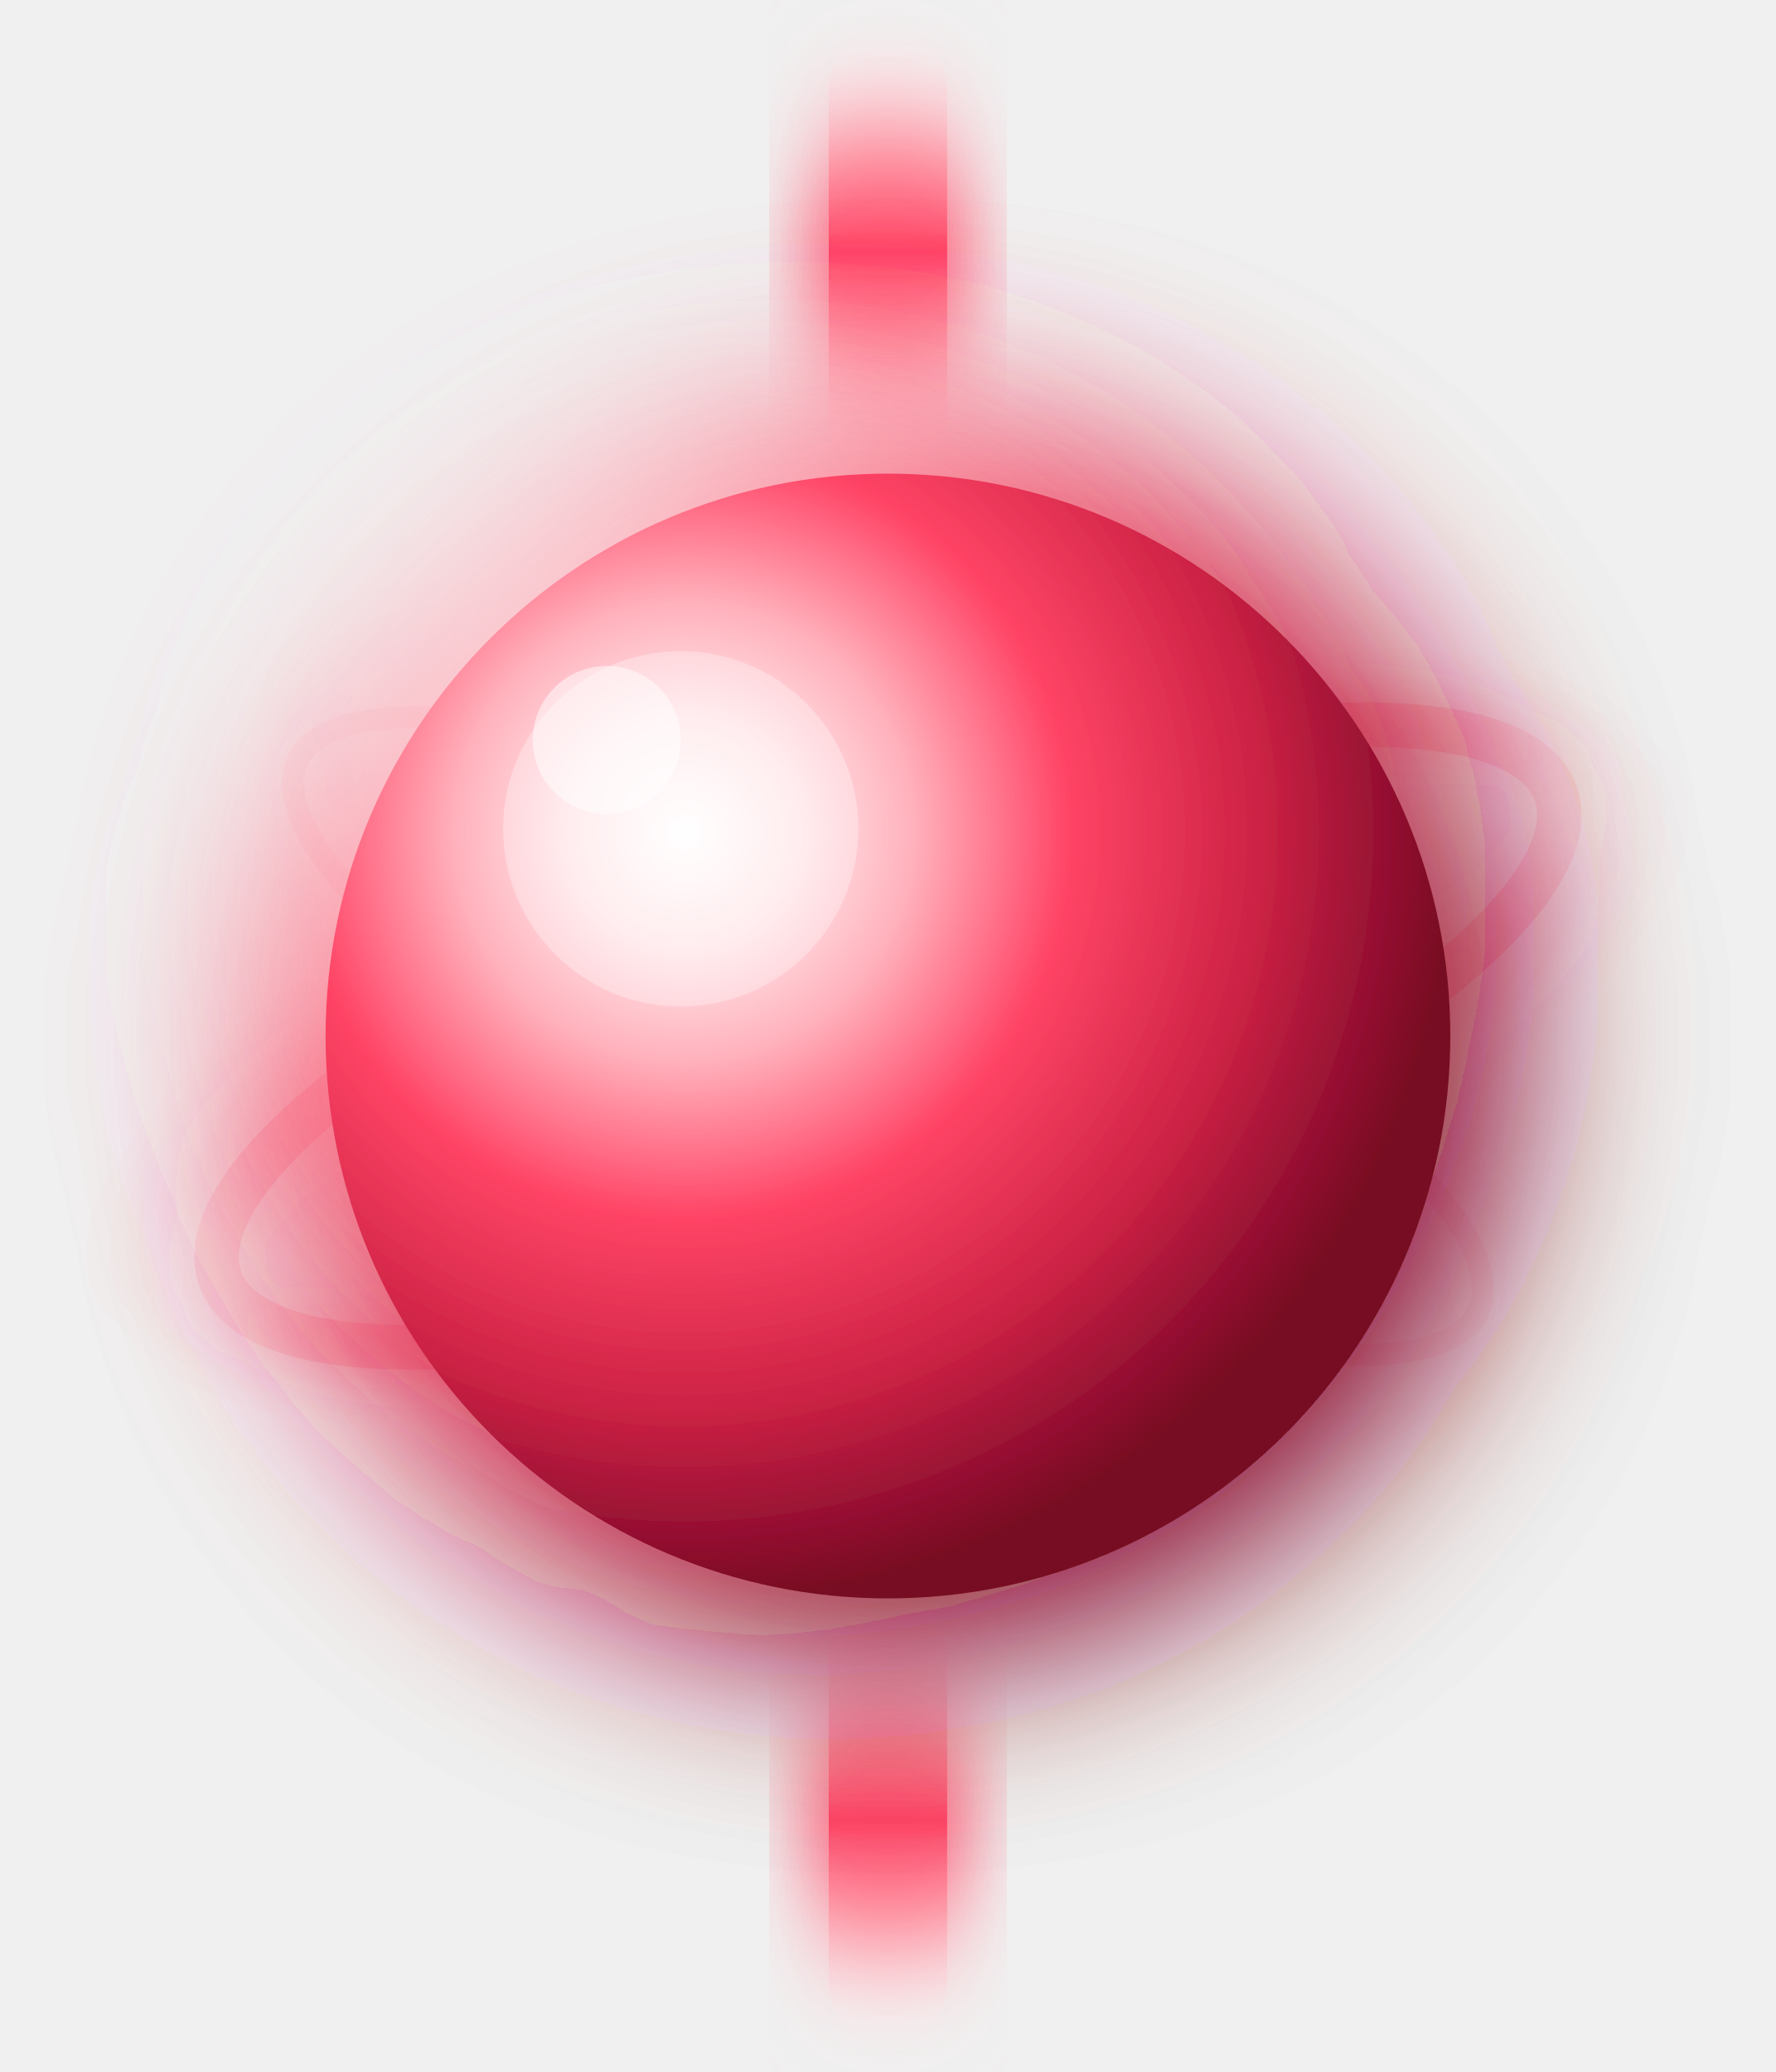
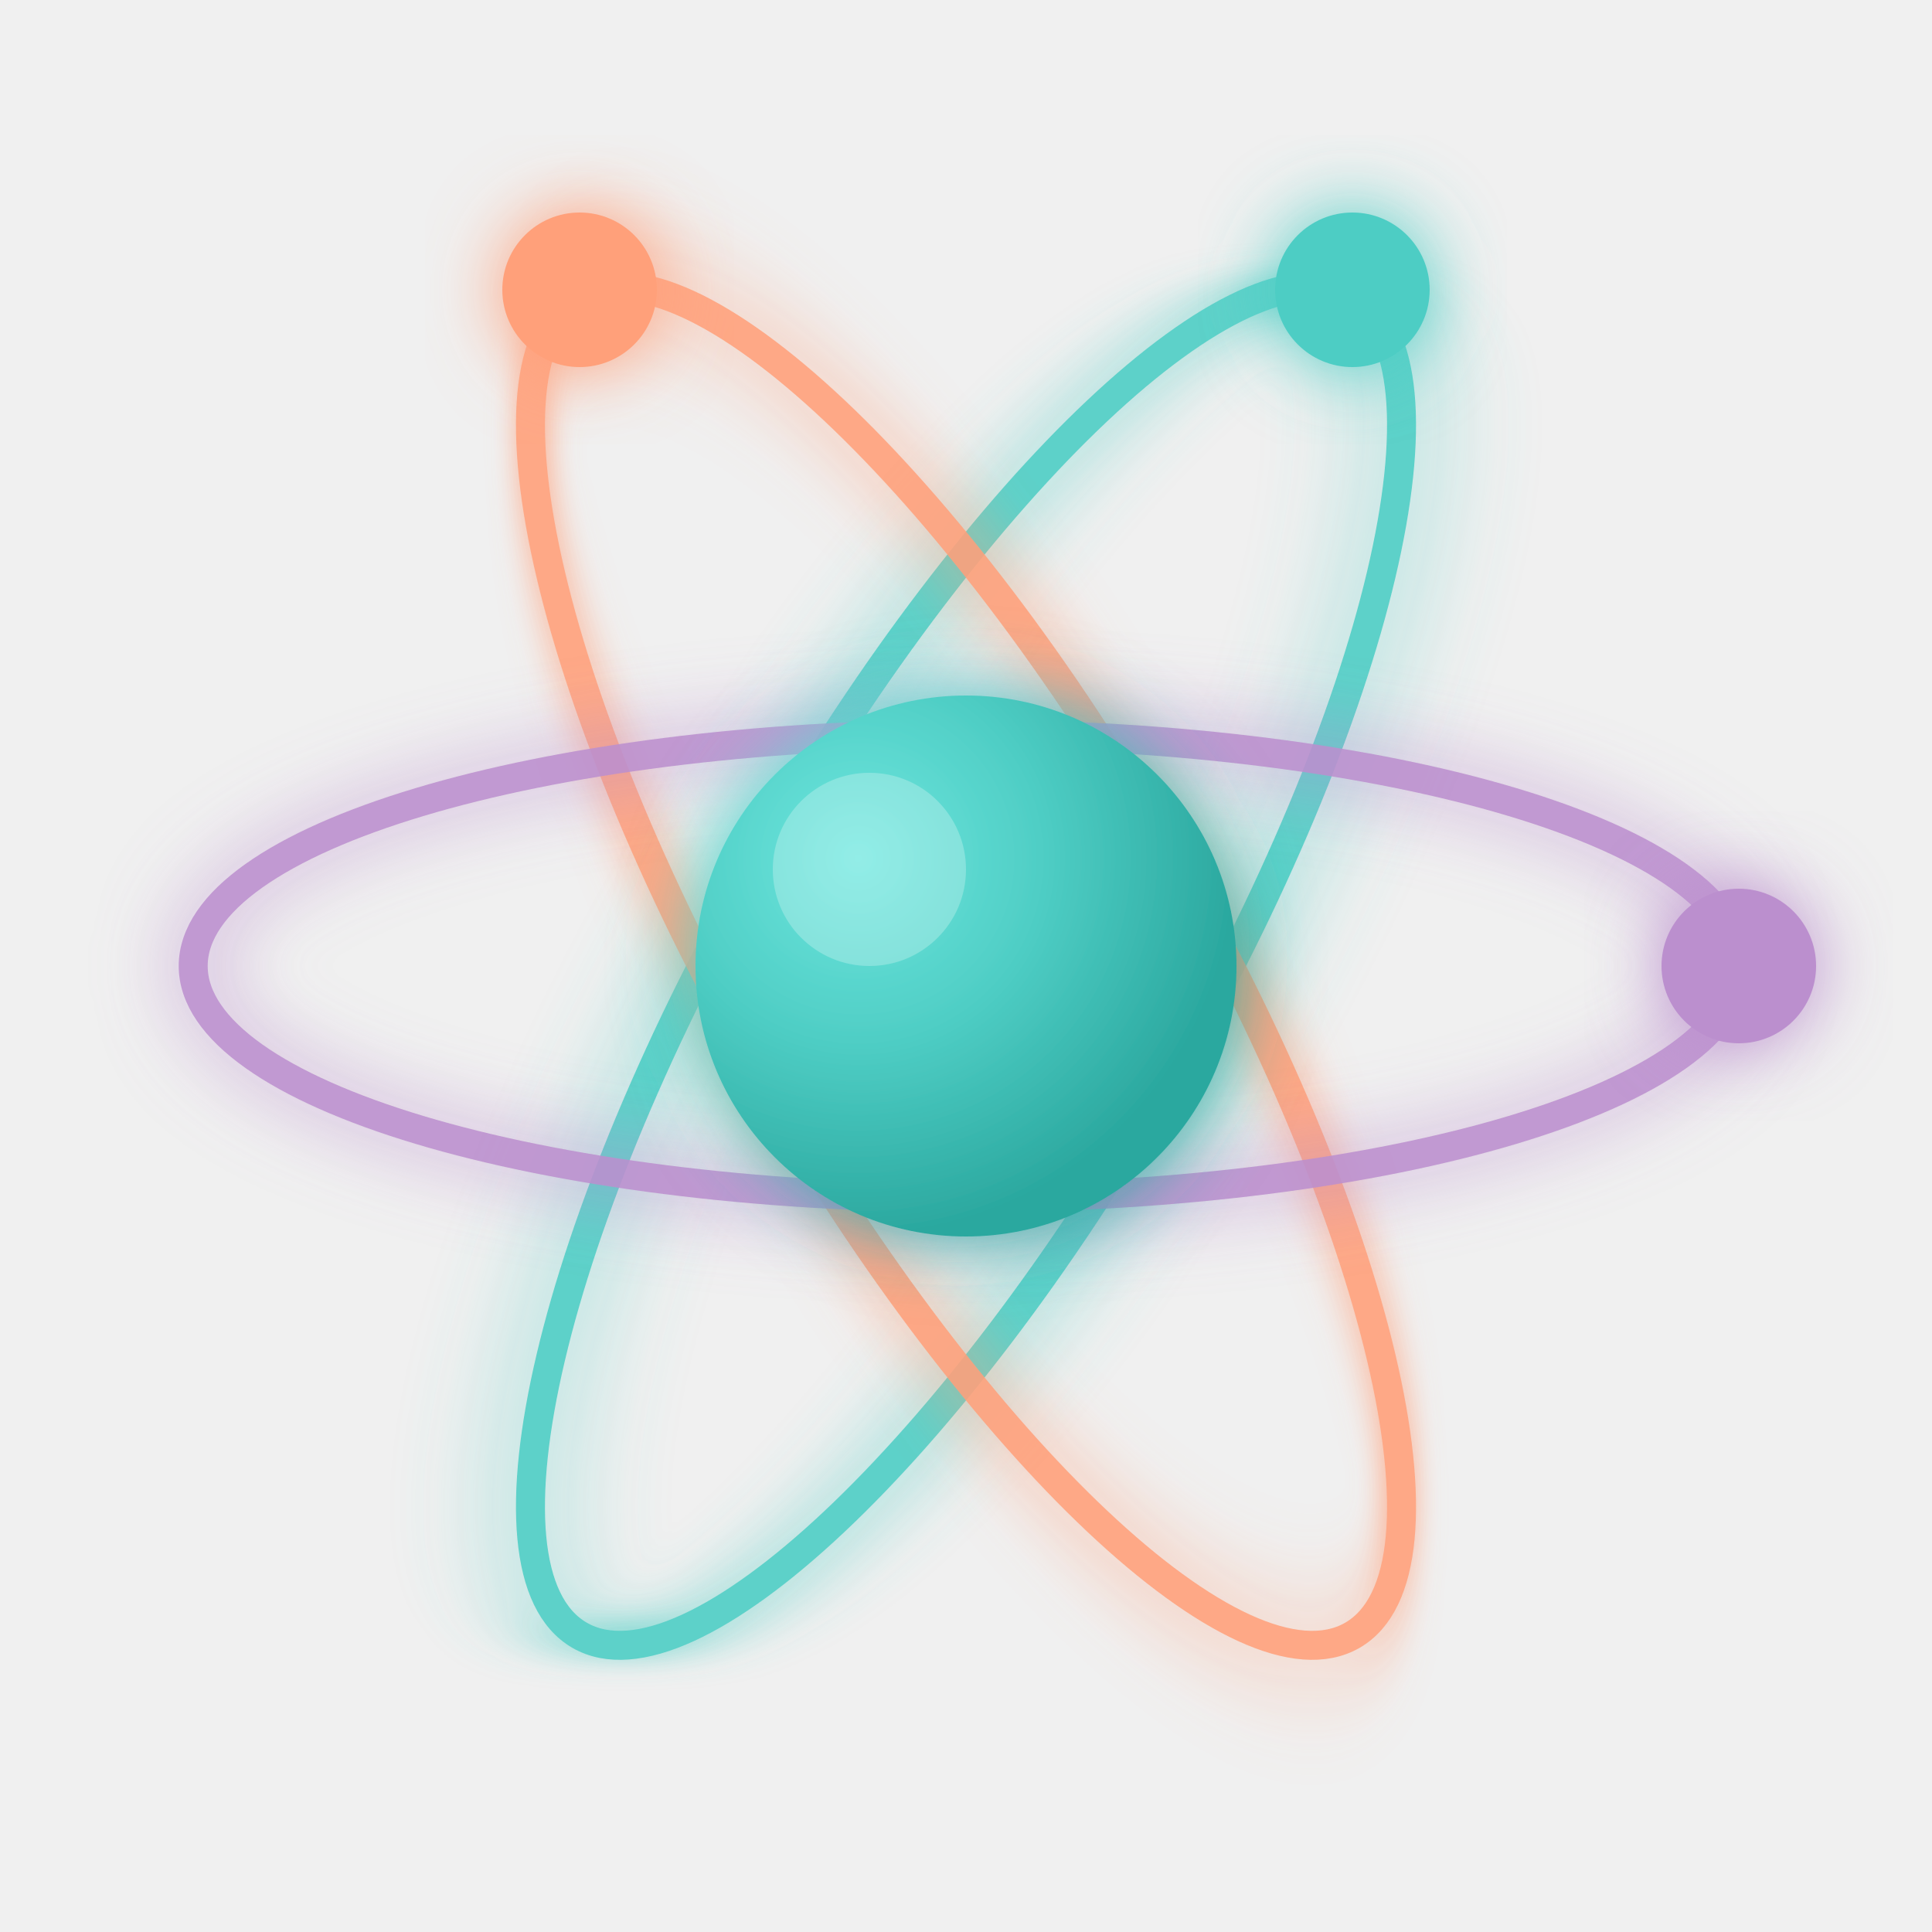
- <svg xmlns="http://www.w3.org/2000/svg" viewBox="0 0 120 140" width="120" height="140">
+ <svg xmlns="http://www.w3.org/2000/svg" viewBox="0 0 100 100" width="100" height="100">
  <defs>
-     <radialGradient id="sphereGradIcon" cx="32%" cy="32%" r="68%">
-       <stop offset="0%" stop-color="#FFFFFF" />
-       <stop offset="15%" stop-color="#FFE5E8" />
-       <stop offset="30%" stop-color="#FFB0BB" />
-       <stop offset="50%" stop-color="#FF4466" />
-       <stop offset="75%" stop-color="#CC2244" />
-       <stop offset="90%" stop-color="#991133" />
-       <stop offset="100%" stop-color="#771122" />
+     <radialGradient id="coreGrad" cx="30%" cy="30%" r="70%">
+       <stop offset="0%" stop-color="#6EE7DF" />
+       <stop offset="50%" stop-color="#4ECDC4" />
+       <stop offset="100%" stop-color="#2BA89F" />
    </radialGradient>
-     <linearGradient id="ringGradIcon" x1="0%" y1="0%" x2="100%" y2="0%">
-       <stop offset="0%" stop-color="#FF4466" stop-opacity="0.1" />
-       <stop offset="50%" stop-color="#FFD0DD" />
-       <stop offset="100%" stop-color="#FF4466" stop-opacity="0.1" />
-     </linearGradient>
-     <linearGradient id="beamGradIcon" x1="0%" y1="0%" x2="0%" y2="100%">
-       <stop offset="0%" stop-color="#FFFFFF" stop-opacity="0" />
-       <stop offset="30%" stop-color="#FF8899" stop-opacity="0.6" />
-       <stop offset="50%" stop-color="#FF4466" stop-opacity="1" />
-       <stop offset="70%" stop-color="#FF8899" stop-opacity="0.6" />
-       <stop offset="100%" stop-color="#FFFFFF" stop-opacity="0" />
-     </linearGradient>
-     <filter id="glowIcon" x="-50%" y="-50%" width="200%" height="200%">
-       <feGaussianBlur stdDeviation="3" result="b" />
+     <filter id="glow" x="-50%" y="-50%" width="200%" height="200%">
+       <feGaussianBlur stdDeviation="2" result="blur" />
      <feMerge>
-         <feMergeNode in="b" />
-         <feMergeNode in="b" />
-         <feMergeNode in="SourceGraphic" />
-       </feMerge>
-     </filter>
-     <filter id="sphereGlowIcon" x="-50%" y="-50%" width="200%" height="200%">
-       <feGaussianBlur stdDeviation="8" result="b" />
-       <feMerge>
-         <feMergeNode in="b" />
-         <feMergeNode in="b" />
+         <feMergeNode in="blur" />
        <feMergeNode in="SourceGraphic" />
      </feMerge>
    </filter>
  </defs>
-   <g transform="translate(8, 0)">
-     <rect x="48" y="2" width="8" height="30" rx="4" fill="url(#beamGradIcon)" filter="url(#glowIcon)" />
-     <rect x="48" y="108" width="8" height="30" rx="4" fill="url(#beamGradIcon)" filter="url(#glowIcon)" />
-     <ellipse cx="52" cy="70" rx="48" ry="14" transform="rotate(-20 52 70)" stroke="url(#ringGradIcon)" stroke-width="3" fill="none" filter="url(#glowIcon)" />
-     <ellipse cx="52" cy="70" rx="44" ry="12" transform="rotate(25 52 70)" stroke="url(#ringGradIcon)" stroke-width="1.5" fill="none" opacity="0.5" filter="url(#glowIcon)" />
-     <circle cx="52" cy="70" r="38" fill="url(#sphereGradIcon)" filter="url(#sphereGlowIcon)" />
-     <circle cx="38" cy="56" r="12" fill="white" opacity="0.3" />
-     <circle cx="33" cy="50" r="5" fill="white" opacity="0.5" />
-   </g>
+   <ellipse cx="50" cy="50" rx="40" ry="12" fill="none" stroke="#4ECDC4" stroke-width="1.5" transform="rotate(-60 50 50)" filter="url(#glow)" opacity="0.9" />
+   <ellipse cx="50" cy="50" rx="40" ry="12" fill="none" stroke="#FFA07A" stroke-width="1.5" transform="rotate(60 50 50)" filter="url(#glow)" opacity="0.9" />
+   <ellipse cx="50" cy="50" rx="40" ry="12" fill="none" stroke="#BB8FCE" stroke-width="1.5" filter="url(#glow)" opacity="0.9" />
+   <circle cx="70" cy="15" r="4" fill="#4ECDC4" filter="url(#glow)" />
+   <circle cx="30" cy="15" r="4" fill="#FFA07A" filter="url(#glow)" />
+   <circle cx="90" cy="50" r="4" fill="#BB8FCE" filter="url(#glow)" />
+   <circle cx="50" cy="50" r="14" fill="url(#coreGrad)" filter="url(#glow)" />
+   <circle cx="45" cy="45" r="5" fill="white" opacity="0.25" />
</svg>
